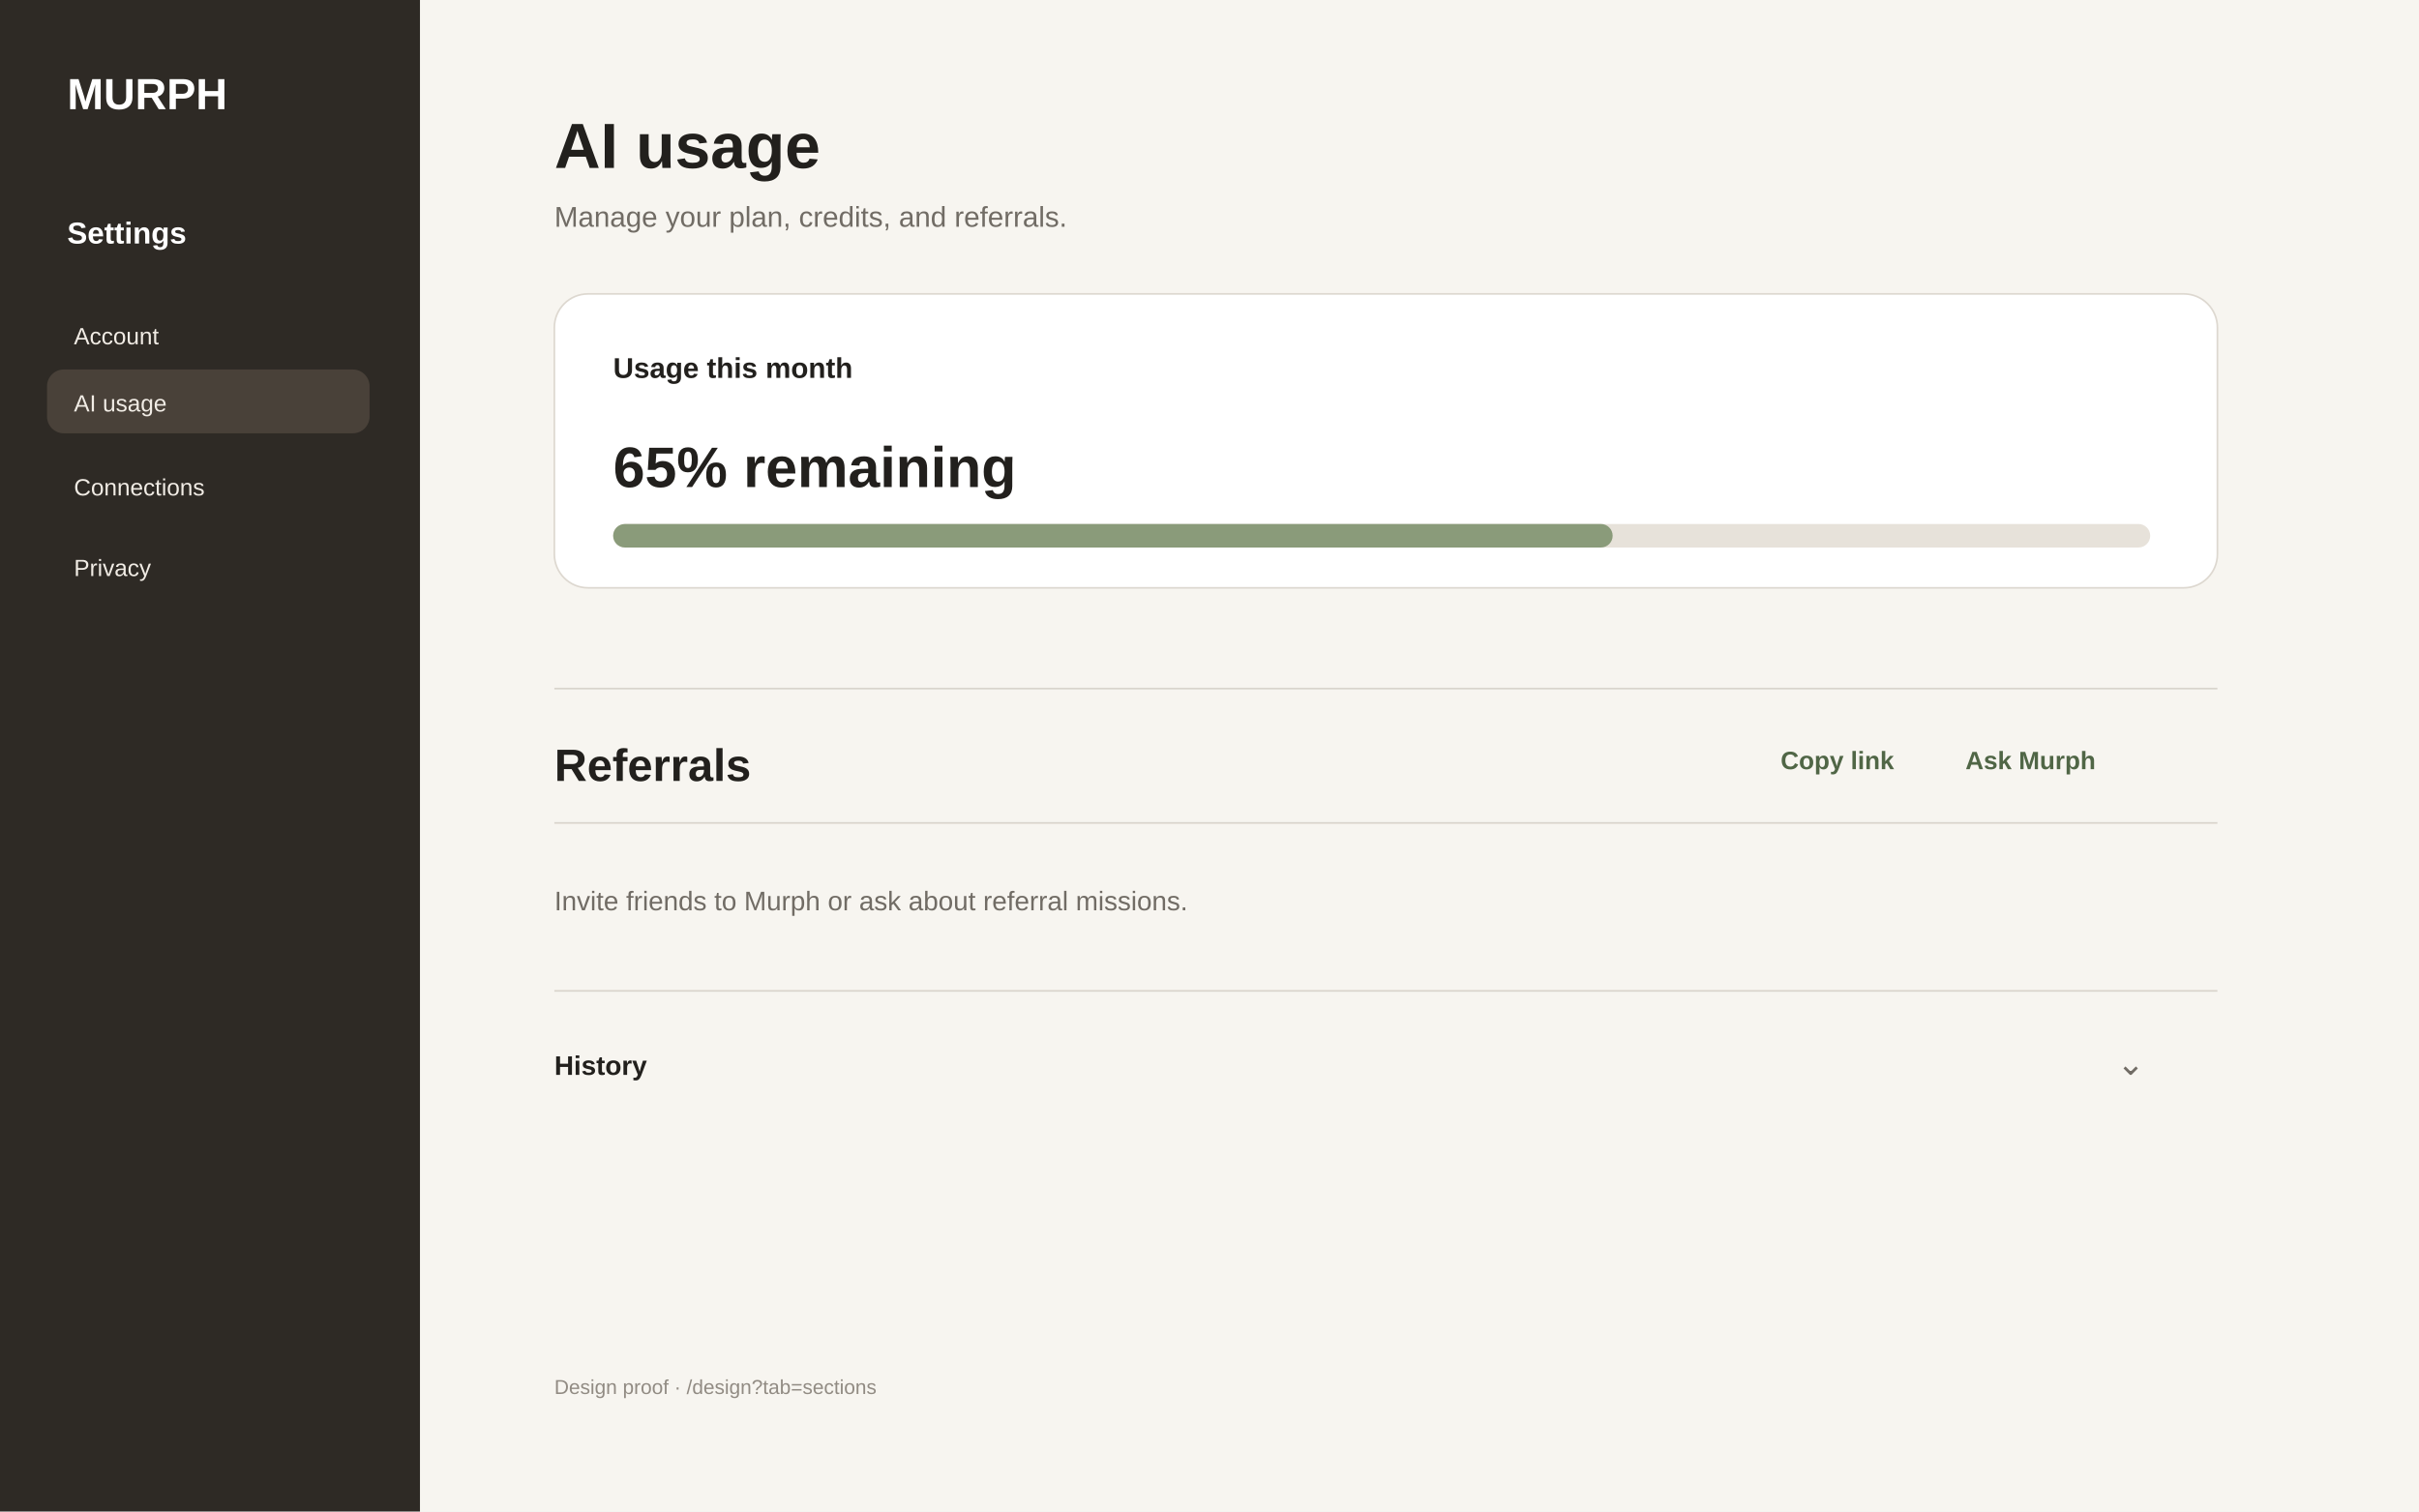
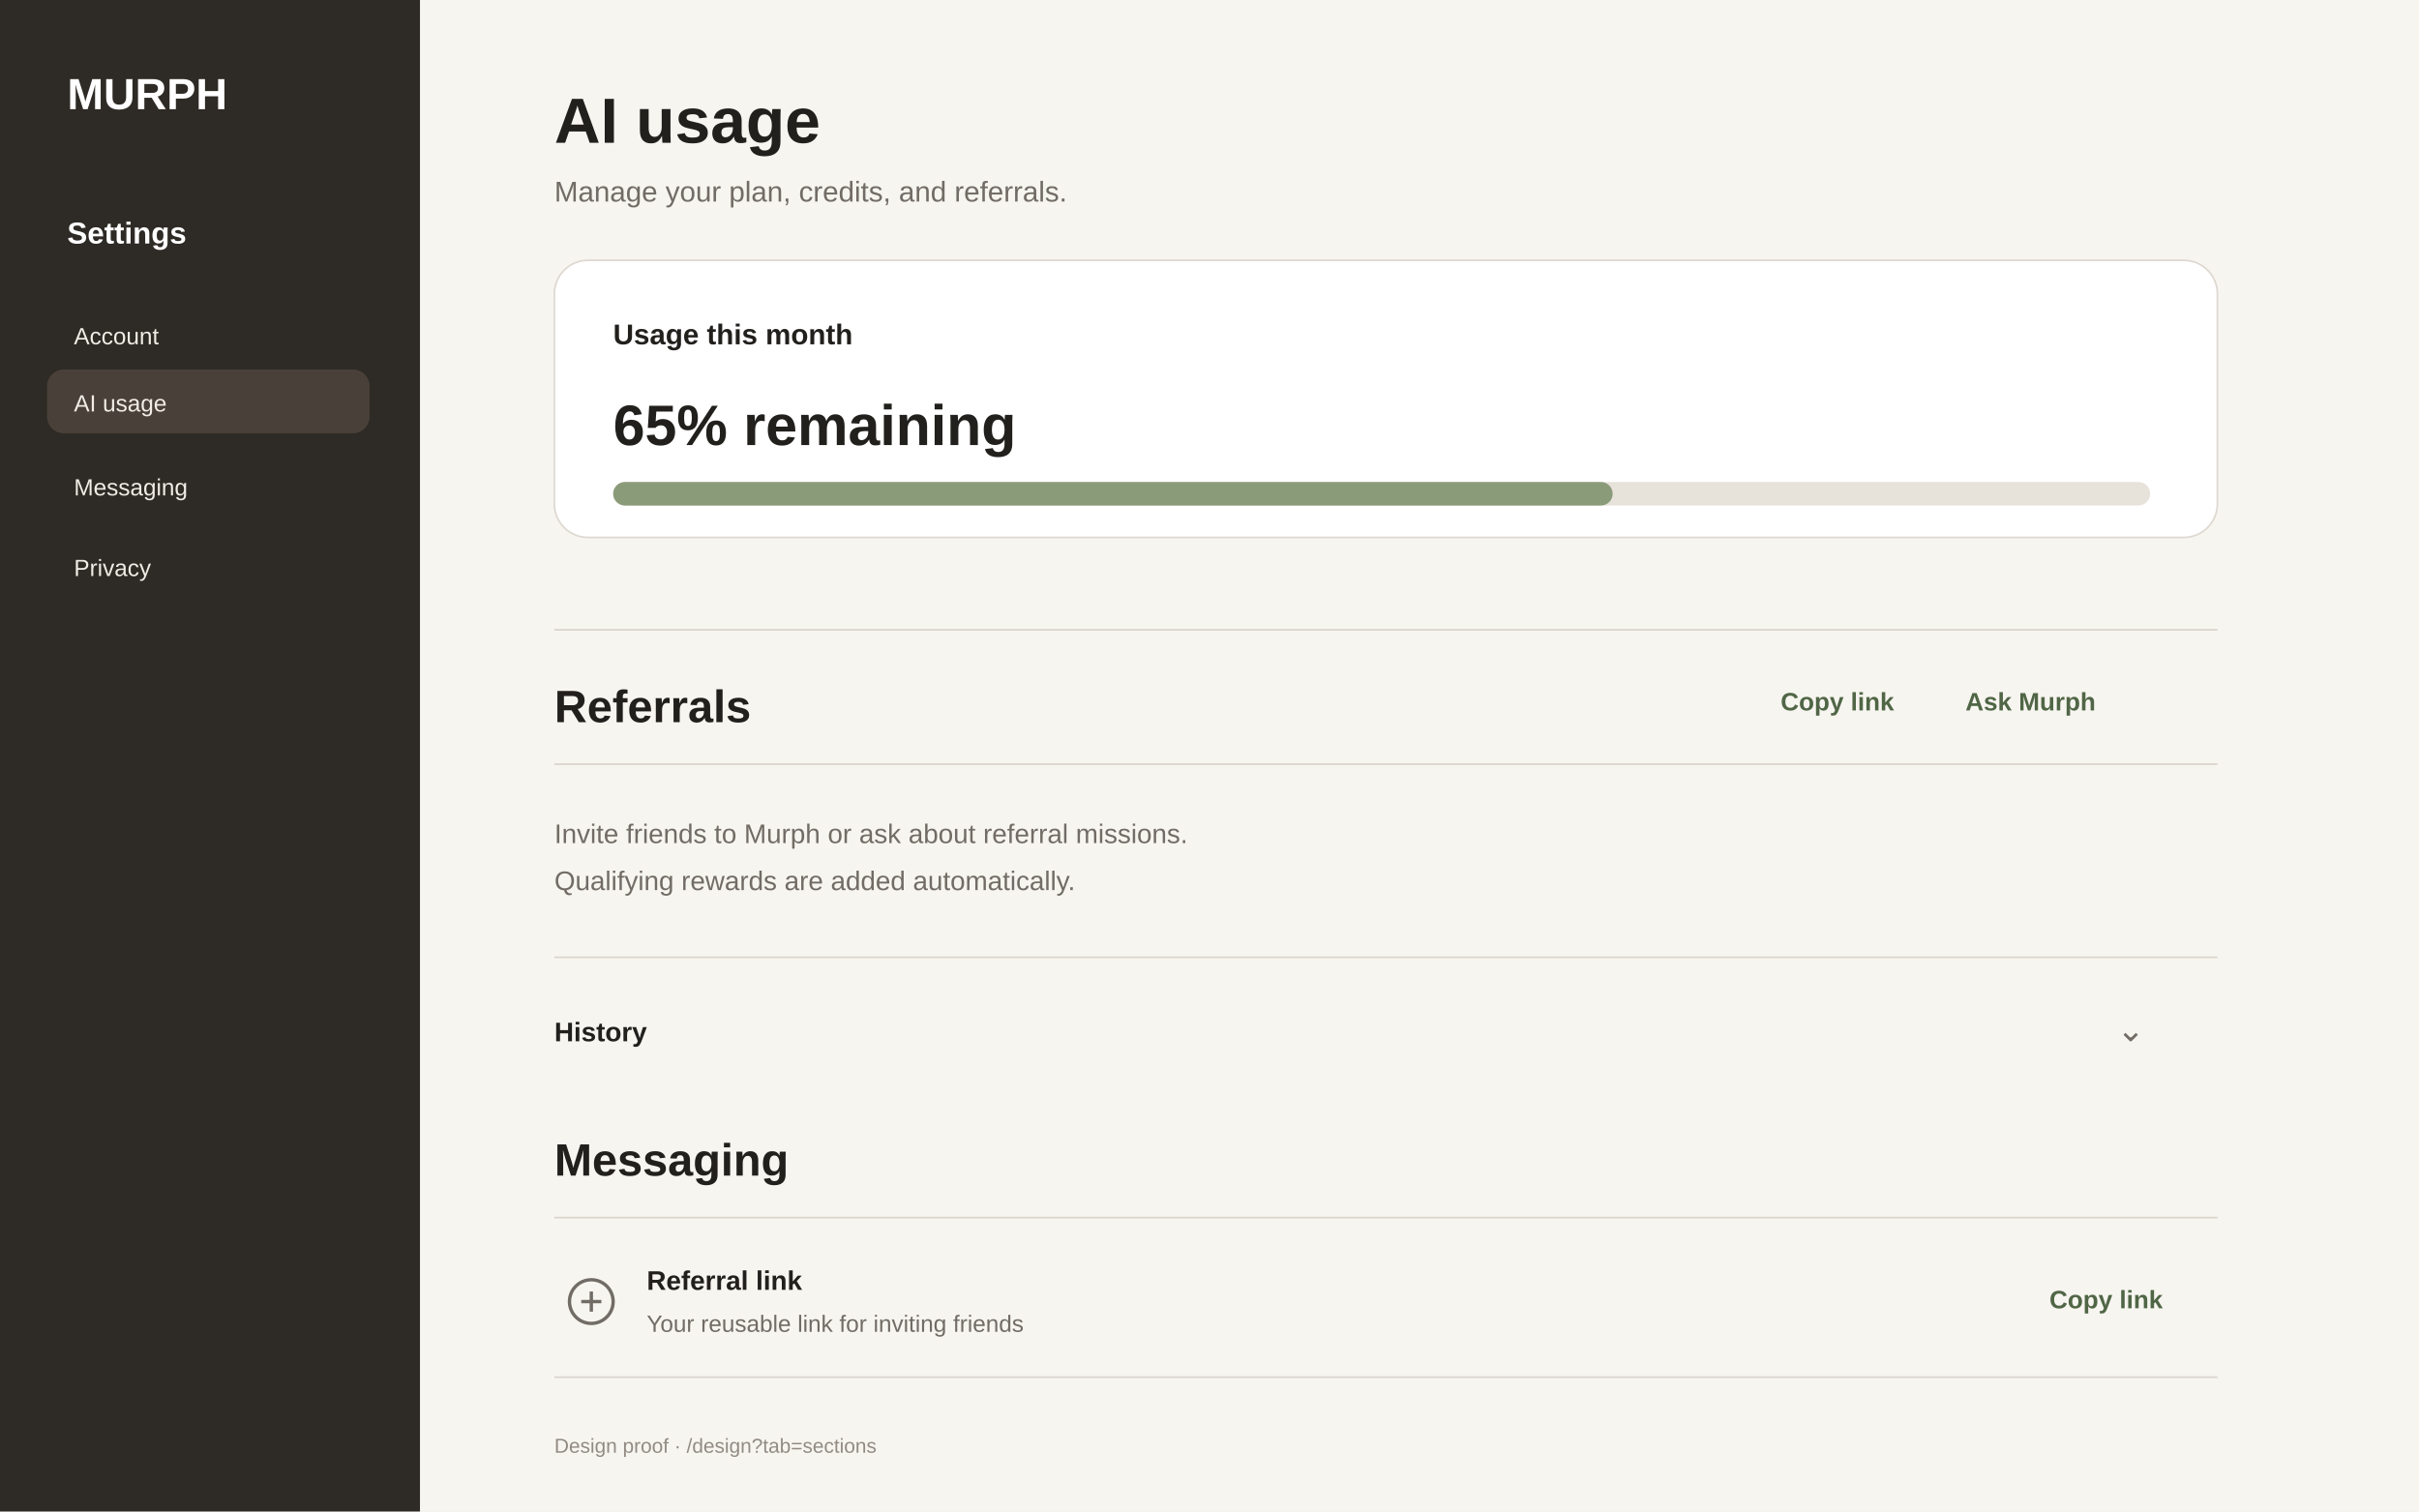
<svg xmlns="http://www.w3.org/2000/svg" width="1440" height="900" viewBox="0 0 1440 900">
  <rect width="1440" height="900" fill="#F7F5F0" />
  <rect width="250" height="900" fill="#2E2A25" />
  <g font-family="Arial, sans-serif">
    <text x="40" y="65" font-size="26" font-weight="700" fill="#fff">MURPH</text>
    <text x="40" y="145" font-size="18" font-weight="700" fill="#fff">Settings</text>
    <text x="44" y="205" font-size="14" fill="#F1ECE5">Account</text>
    <rect x="28" y="220" width="192" height="38" rx="10" fill="#494139" />
    <text x="44" y="245" font-size="14" fill="#F1ECE5">AI usage</text>
-     <text x="44" y="295" font-size="14" fill="#F1ECE5">Connections</text>
+     <text x="44" y="295" font-size="14" fill="#F1ECE5">Messaging</text>
    <text x="44" y="343" font-size="14" fill="#F1ECE5">Privacy</text>
-     <text x="330" y="100" font-size="38" font-weight="700" fill="#22201D">AI usage</text>
-     <text x="330" y="135" font-size="17" fill="#716C65">Manage your plan, credits, and referrals.</text>
-     <rect x="330" y="175" width="990" height="175" rx="20" fill="#fff" stroke="#DDD8D0" />
-     <text x="365" y="225" font-size="17" font-weight="700" fill="#22201D">Usage this month</text>
-     <text x="365" y="290" font-size="34" font-weight="700" fill="#22201D">65% remaining</text>
-     <rect x="365" y="312" width="915" height="14" rx="7" fill="#E7E2DA" />
-     <rect x="365" y="312" width="595" height="14" rx="7" fill="#8A9B7A" />
-     <line x1="330" y1="410" x2="1320" y2="410" stroke="#D9D4CC" />
-     <text x="330" y="465" font-size="27" font-weight="700" fill="#22201D">Referrals</text>
-     <text x="1060" y="458" font-size="15" font-weight="700" fill="#506646">Copy link</text>
-     <text x="1170" y="458" font-size="15" font-weight="700" fill="#506646">Ask Murph</text>
-     <line x1="330" y1="490" x2="1320" y2="490" stroke="#D9D4CC" />
-     <text x="330" y="542" font-size="16" fill="#716C65">Invite friends to Murph or ask about referral missions.</text>
-     <line x1="330" y1="590" x2="1320" y2="590" stroke="#D9D4CC" />
-     <text x="330" y="640" font-size="16" font-weight="700" fill="#22201D">History</text>
-     <text x="1260" y="640" font-size="20" fill="#716C65">⌄</text>
-     <text x="330" y="830" font-size="12" fill="#918B83">Design proof · /design?tab=sections</text>
+     <text x="330" y="85" font-size="38" font-weight="700" fill="#22201D">AI usage</text>
+     <text x="330" y="120" font-size="17" fill="#716C65">Manage your plan, credits, and referrals.</text>
+     <rect x="330" y="155" width="990" height="165" rx="20" fill="#fff" stroke="#DDD8D0" />
+     <text x="365" y="205" font-size="17" font-weight="700" fill="#22201D">Usage this month</text>
+     <text x="365" y="265" font-size="34" font-weight="700" fill="#22201D">65% remaining</text>
+     <rect x="365" y="287" width="915" height="14" rx="7" fill="#E7E2DA" />
+     <rect x="365" y="287" width="595" height="14" rx="7" fill="#8A9B7A" />
+     <line x1="330" y1="375" x2="1320" y2="375" stroke="#D9D4CC" />
+     <text x="330" y="430" font-size="27" font-weight="700" fill="#22201D">Referrals</text>
+     <text x="1060" y="423" font-size="15" font-weight="700" fill="#506646">Copy link</text>
+     <text x="1170" y="423" font-size="15" font-weight="700" fill="#506646">Ask Murph</text>
+     <line x1="330" y1="455" x2="1320" y2="455" stroke="#D9D4CC" />
+     <text x="330" y="502" font-size="16" fill="#716C65">Invite friends to Murph or ask about referral missions.</text>
+     <text x="330" y="530" font-size="16" fill="#716C65">Qualifying rewards are added automatically.</text>
+     <line x1="330" y1="570" x2="1320" y2="570" stroke="#D9D4CC" />
+     <text x="330" y="620" font-size="16" font-weight="700" fill="#22201D">History</text>
+     <text x="1260" y="620" font-size="20" fill="#716C65">⌄</text>
+     <text x="330" y="700" font-size="27" font-weight="700" fill="#22201D">Messaging</text>
+     <line x1="330" y1="725" x2="1320" y2="725" stroke="#D9D4CC" />
+     <circle cx="352" cy="775" r="13" fill="none" stroke="#716C65" stroke-width="2" />
+     <path d="M346 775h12M352 769v12" stroke="#716C65" stroke-width="2" />
+     <text x="385" y="768" font-size="16" font-weight="700" fill="#22201D">Referral link</text>
+     <text x="385" y="793" font-size="14" fill="#716C65">Your reusable link for inviting friends</text>
+     <text x="1220" y="779" font-size="15" font-weight="700" fill="#506646">Copy link</text>
+     <line x1="330" y1="820" x2="1320" y2="820" stroke="#D9D4CC" />
+     <text x="330" y="865" font-size="12" fill="#918B83">Design proof · /design?tab=sections</text>
  </g>
</svg>
